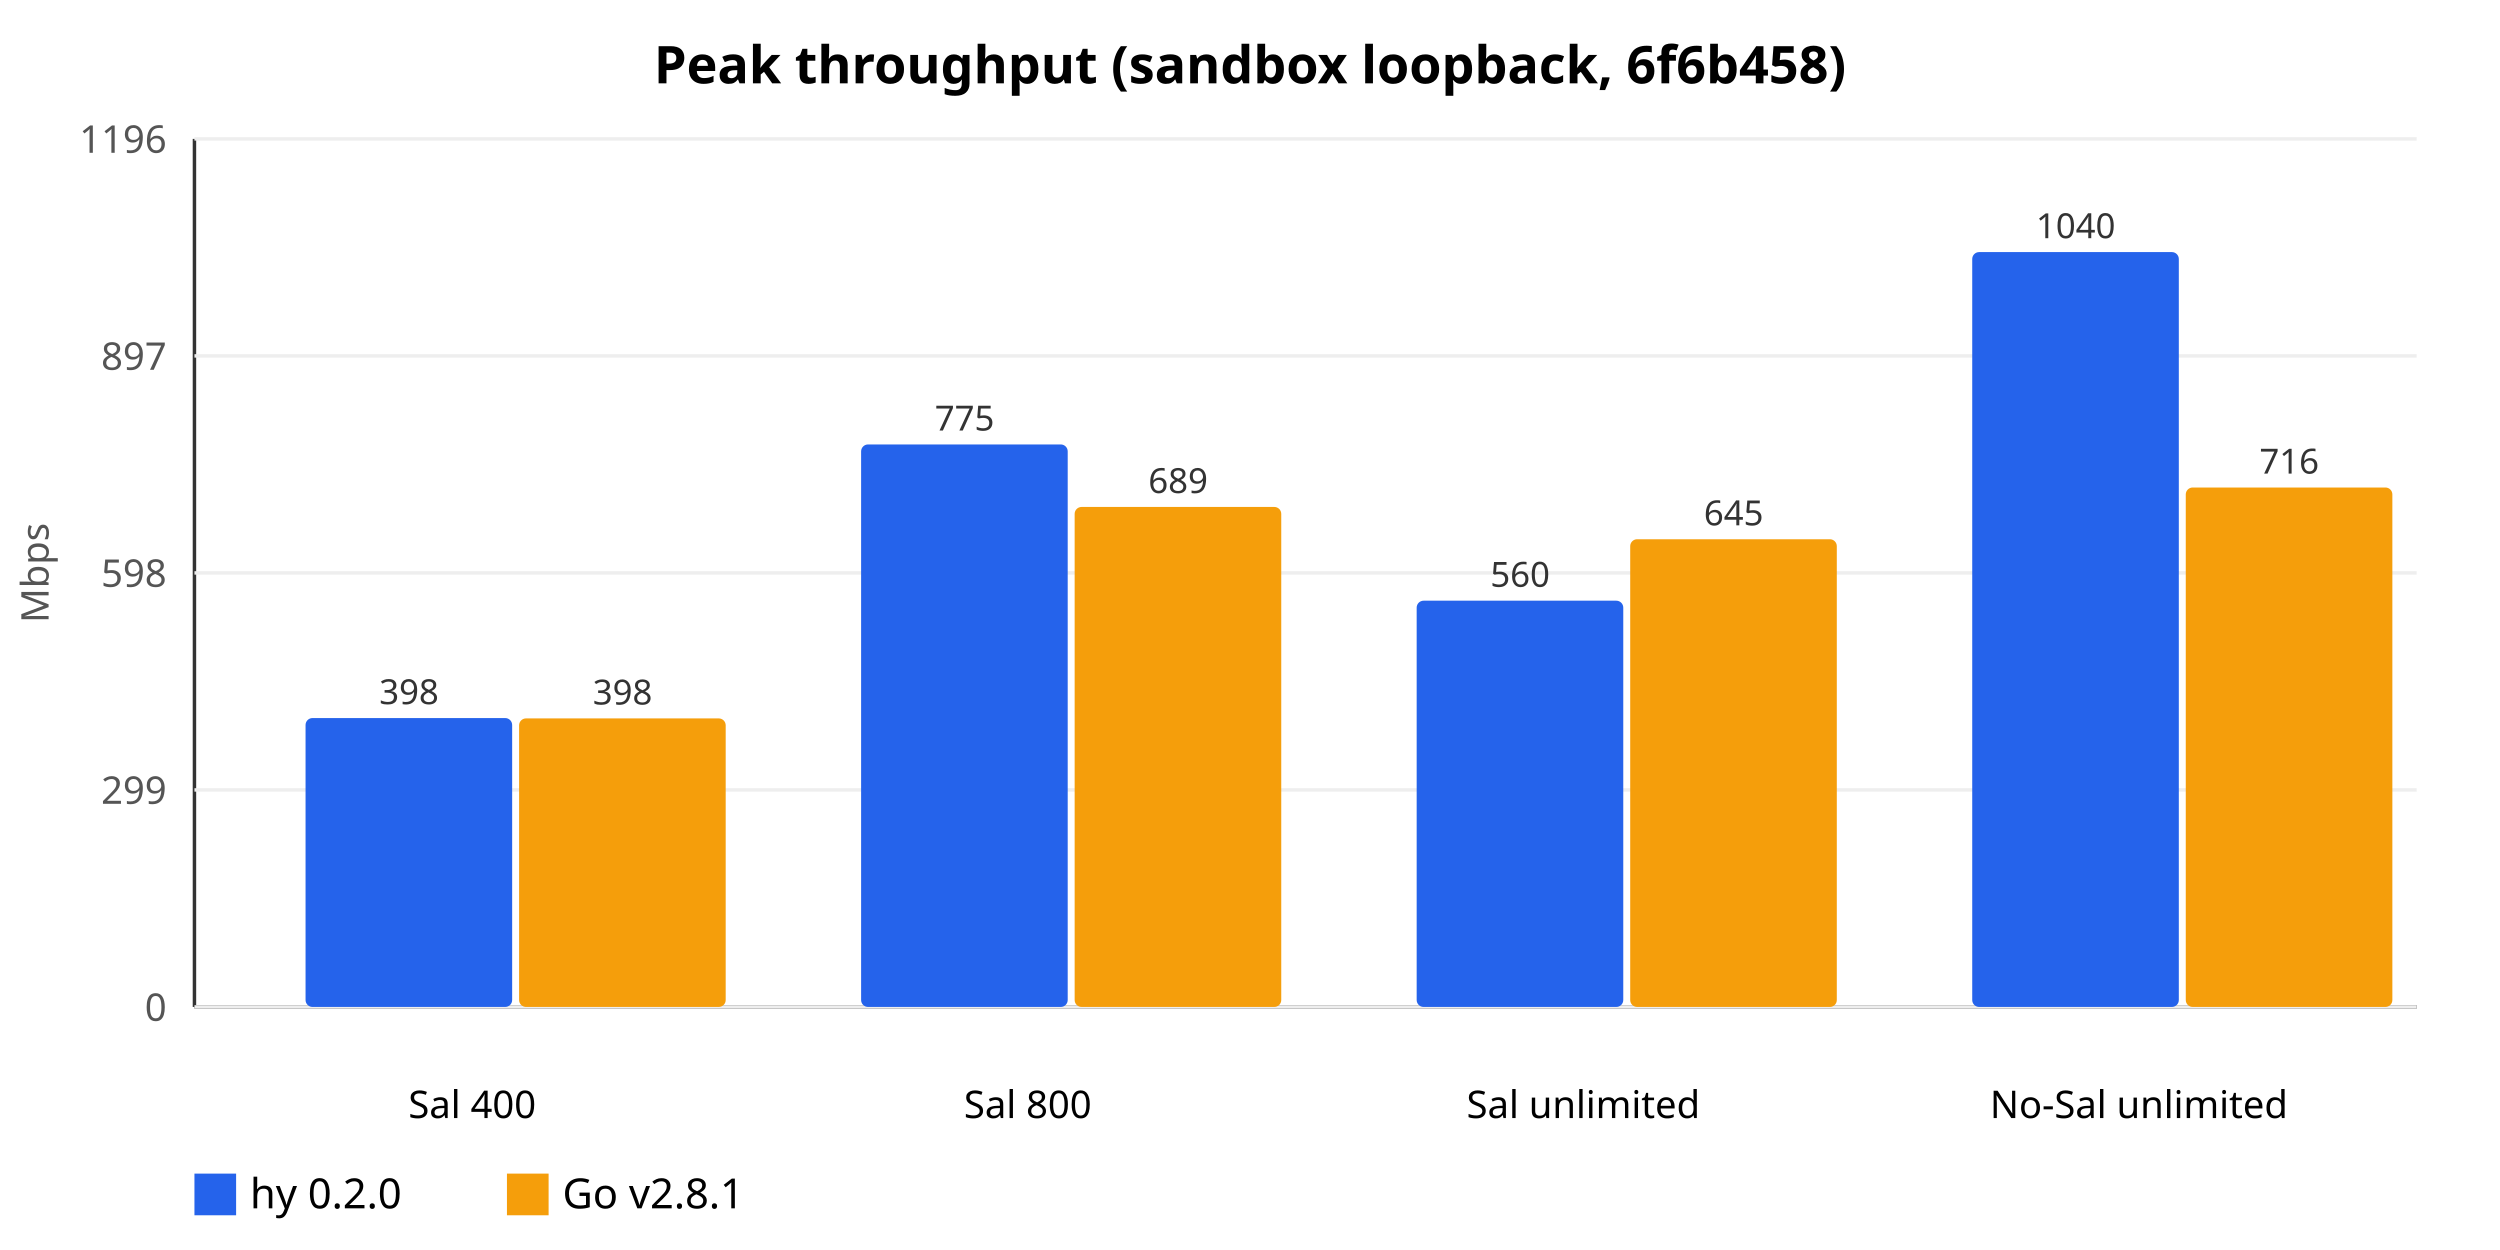
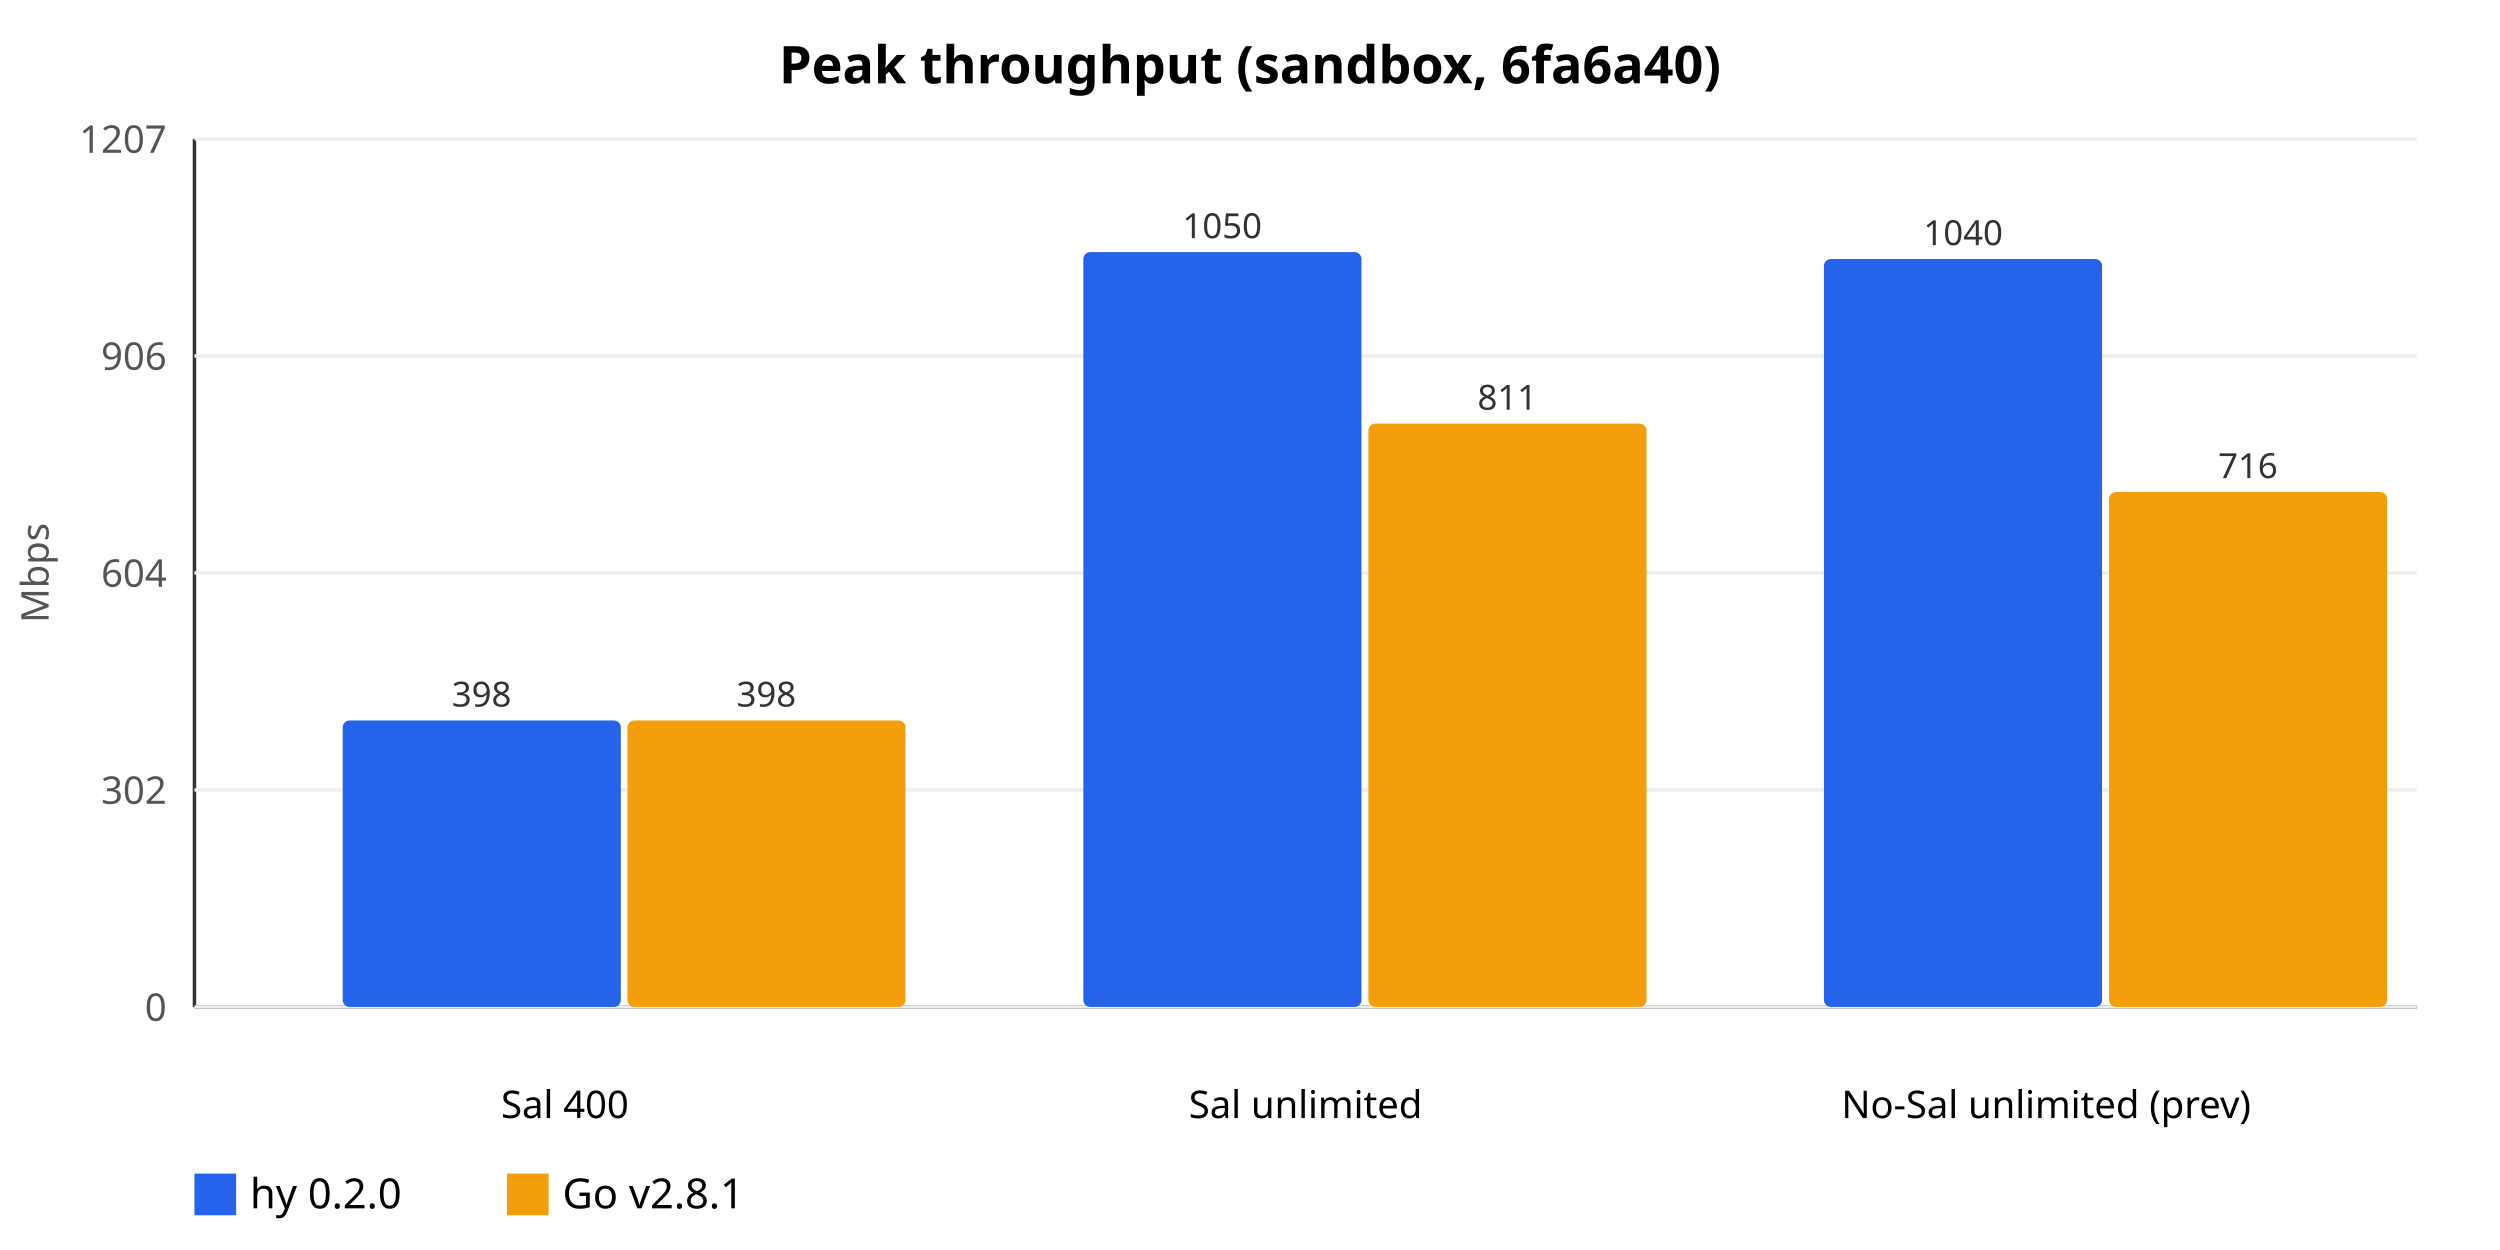
<svg xmlns="http://www.w3.org/2000/svg" width="720" height="360" font-family="sans-serif">
  <rect width="100%" height="100%" fill="#fff" />
-   <text x="360.0" y="24" text-anchor="middle" font-size="15" font-weight="600">Peak throughput (sandbox loopback, 6f6b458)</text>
+   <text x="360.0" y="24" text-anchor="middle" font-size="15" font-weight="600">Peak throughput (sandbox, 6fa6a40)</text>
  <line x1="56" y1="40" x2="56" y2="290" stroke="#333" />
  <line x1="56" y1="290" x2="696" y2="290" stroke="#333" />
  <line x1="56" y1="290.0" x2="696" y2="290.0" stroke="#eee" />
  <text x="48" y="294.0" text-anchor="end" font-size="11" fill="#555">0</text>
  <line x1="56" y1="227.5" x2="696" y2="227.5" stroke="#eee" />
-   <text x="48" y="231.5" text-anchor="end" font-size="11" fill="#555">299</text>
+   <text x="48" y="231.5" text-anchor="end" font-size="11" fill="#555">302</text>
  <line x1="56" y1="165.0" x2="696" y2="165.0" stroke="#eee" />
-   <text x="48" y="169.0" text-anchor="end" font-size="11" fill="#555">598</text>
+   <text x="48" y="169.0" text-anchor="end" font-size="11" fill="#555">604</text>
  <line x1="56" y1="102.5" x2="696" y2="102.5" stroke="#eee" />
-   <text x="48" y="106.5" text-anchor="end" font-size="11" fill="#555">897</text>
+   <text x="48" y="106.5" text-anchor="end" font-size="11" fill="#555">906</text>
  <line x1="56" y1="40.0" x2="696" y2="40.0" stroke="#eee" />
-   <text x="48" y="44.0" text-anchor="end" font-size="11" fill="#555">1196</text>
+   <text x="48" y="44.0" text-anchor="end" font-size="11" fill="#555">1207</text>
  <text x="14" y="165.0" text-anchor="middle" font-size="11" fill="#555" transform="rotate(-90 14 165.0)">Mbps</text>
-   <rect x="88.0" y="206.8" width="59.5" height="83.2" fill="#2563eb" rx="2" />
-   <text x="117.8" y="202.8" text-anchor="middle" font-size="10" fill="#333">398</text>
-   <rect x="248.0" y="128.0" width="59.5" height="162.0" fill="#2563eb" rx="2" />
-   <text x="277.8" y="124.0" text-anchor="middle" font-size="10" fill="#333">775</text>
-   <rect x="408.0" y="173.0" width="59.5" height="117.0" fill="#2563eb" rx="2" />
-   <text x="437.8" y="169.0" text-anchor="middle" font-size="10" fill="#333">560</text>
-   <rect x="568.0" y="72.6" width="59.5" height="217.4" fill="#2563eb" rx="2" />
-   <text x="597.8" y="68.6" text-anchor="middle" font-size="10" fill="#333">1040</text>
-   <rect x="149.5" y="206.9" width="59.5" height="83.1" fill="#f59e0b" rx="2" />
-   <text x="179.3" y="202.9" text-anchor="middle" font-size="10" fill="#333">398</text>
-   <rect x="309.5" y="146.0" width="59.5" height="144.0" fill="#f59e0b" rx="2" />
-   <text x="339.3" y="142.0" text-anchor="middle" font-size="10" fill="#333">689</text>
-   <rect x="469.5" y="155.3" width="59.5" height="134.7" fill="#f59e0b" rx="2" />
-   <text x="499.3" y="151.3" text-anchor="middle" font-size="10" fill="#333">645</text>
-   <rect x="629.5" y="140.4" width="59.5" height="149.6" fill="#f59e0b" rx="2" />
-   <text x="659.3" y="136.4" text-anchor="middle" font-size="10" fill="#333">716</text>
-   <text x="136.0" y="322" text-anchor="middle" font-size="11">Sal 400</text>
-   <text x="296.0" y="322" text-anchor="middle" font-size="11">Sal 800</text>
-   <text x="456.0" y="322" text-anchor="middle" font-size="11">Sal unlimited</text>
-   <text x="616.0" y="322" text-anchor="middle" font-size="11">No-Sal unlimited</text>
+   <rect x="98.7" y="207.5" width="80.1" height="82.5" fill="#2563eb" rx="2" />
+   <text x="138.7" y="203.5" text-anchor="middle" font-size="10" fill="#333">398</text>
+   <rect x="312.0" y="72.6" width="80.1" height="217.4" fill="#2563eb" rx="2" />
+   <text x="352.0" y="68.6" text-anchor="middle" font-size="10" fill="#333">1050</text>
+   <rect x="525.3" y="74.6" width="80.1" height="215.4" fill="#2563eb" rx="2" />
+   <text x="565.4" y="70.6" text-anchor="middle" font-size="10" fill="#333">1040</text>
+   <rect x="180.7" y="207.5" width="80.1" height="82.5" fill="#f59e0b" rx="2" />
+   <text x="220.7" y="203.5" text-anchor="middle" font-size="10" fill="#333">398</text>
+   <rect x="394.1" y="122.0" width="80.1" height="168.0" fill="#f59e0b" rx="2" />
+   <text x="434.1" y="118.0" text-anchor="middle" font-size="10" fill="#333">811</text>
+   <rect x="607.4" y="141.7" width="80.1" height="148.3" fill="#f59e0b" rx="2" />
+   <text x="647.4" y="137.7" text-anchor="middle" font-size="10" fill="#333">716</text>
+   <text x="162.7" y="322" text-anchor="middle" font-size="11">Sal 400</text>
+   <text x="376.0" y="322" text-anchor="middle" font-size="11">Sal unlimited</text>
+   <text x="589.3" y="322" text-anchor="middle" font-size="11">No-Sal unlimited (prev)</text>
  <rect x="56" y="338" width="12" height="12" fill="#2563eb" />
  <text x="72" y="348" font-size="12">hy 0.2.0</text>
  <rect x="146" y="338" width="12" height="12" fill="#f59e0b" />
  <text x="162" y="348" font-size="12">Go v2.8.1</text>
</svg>
